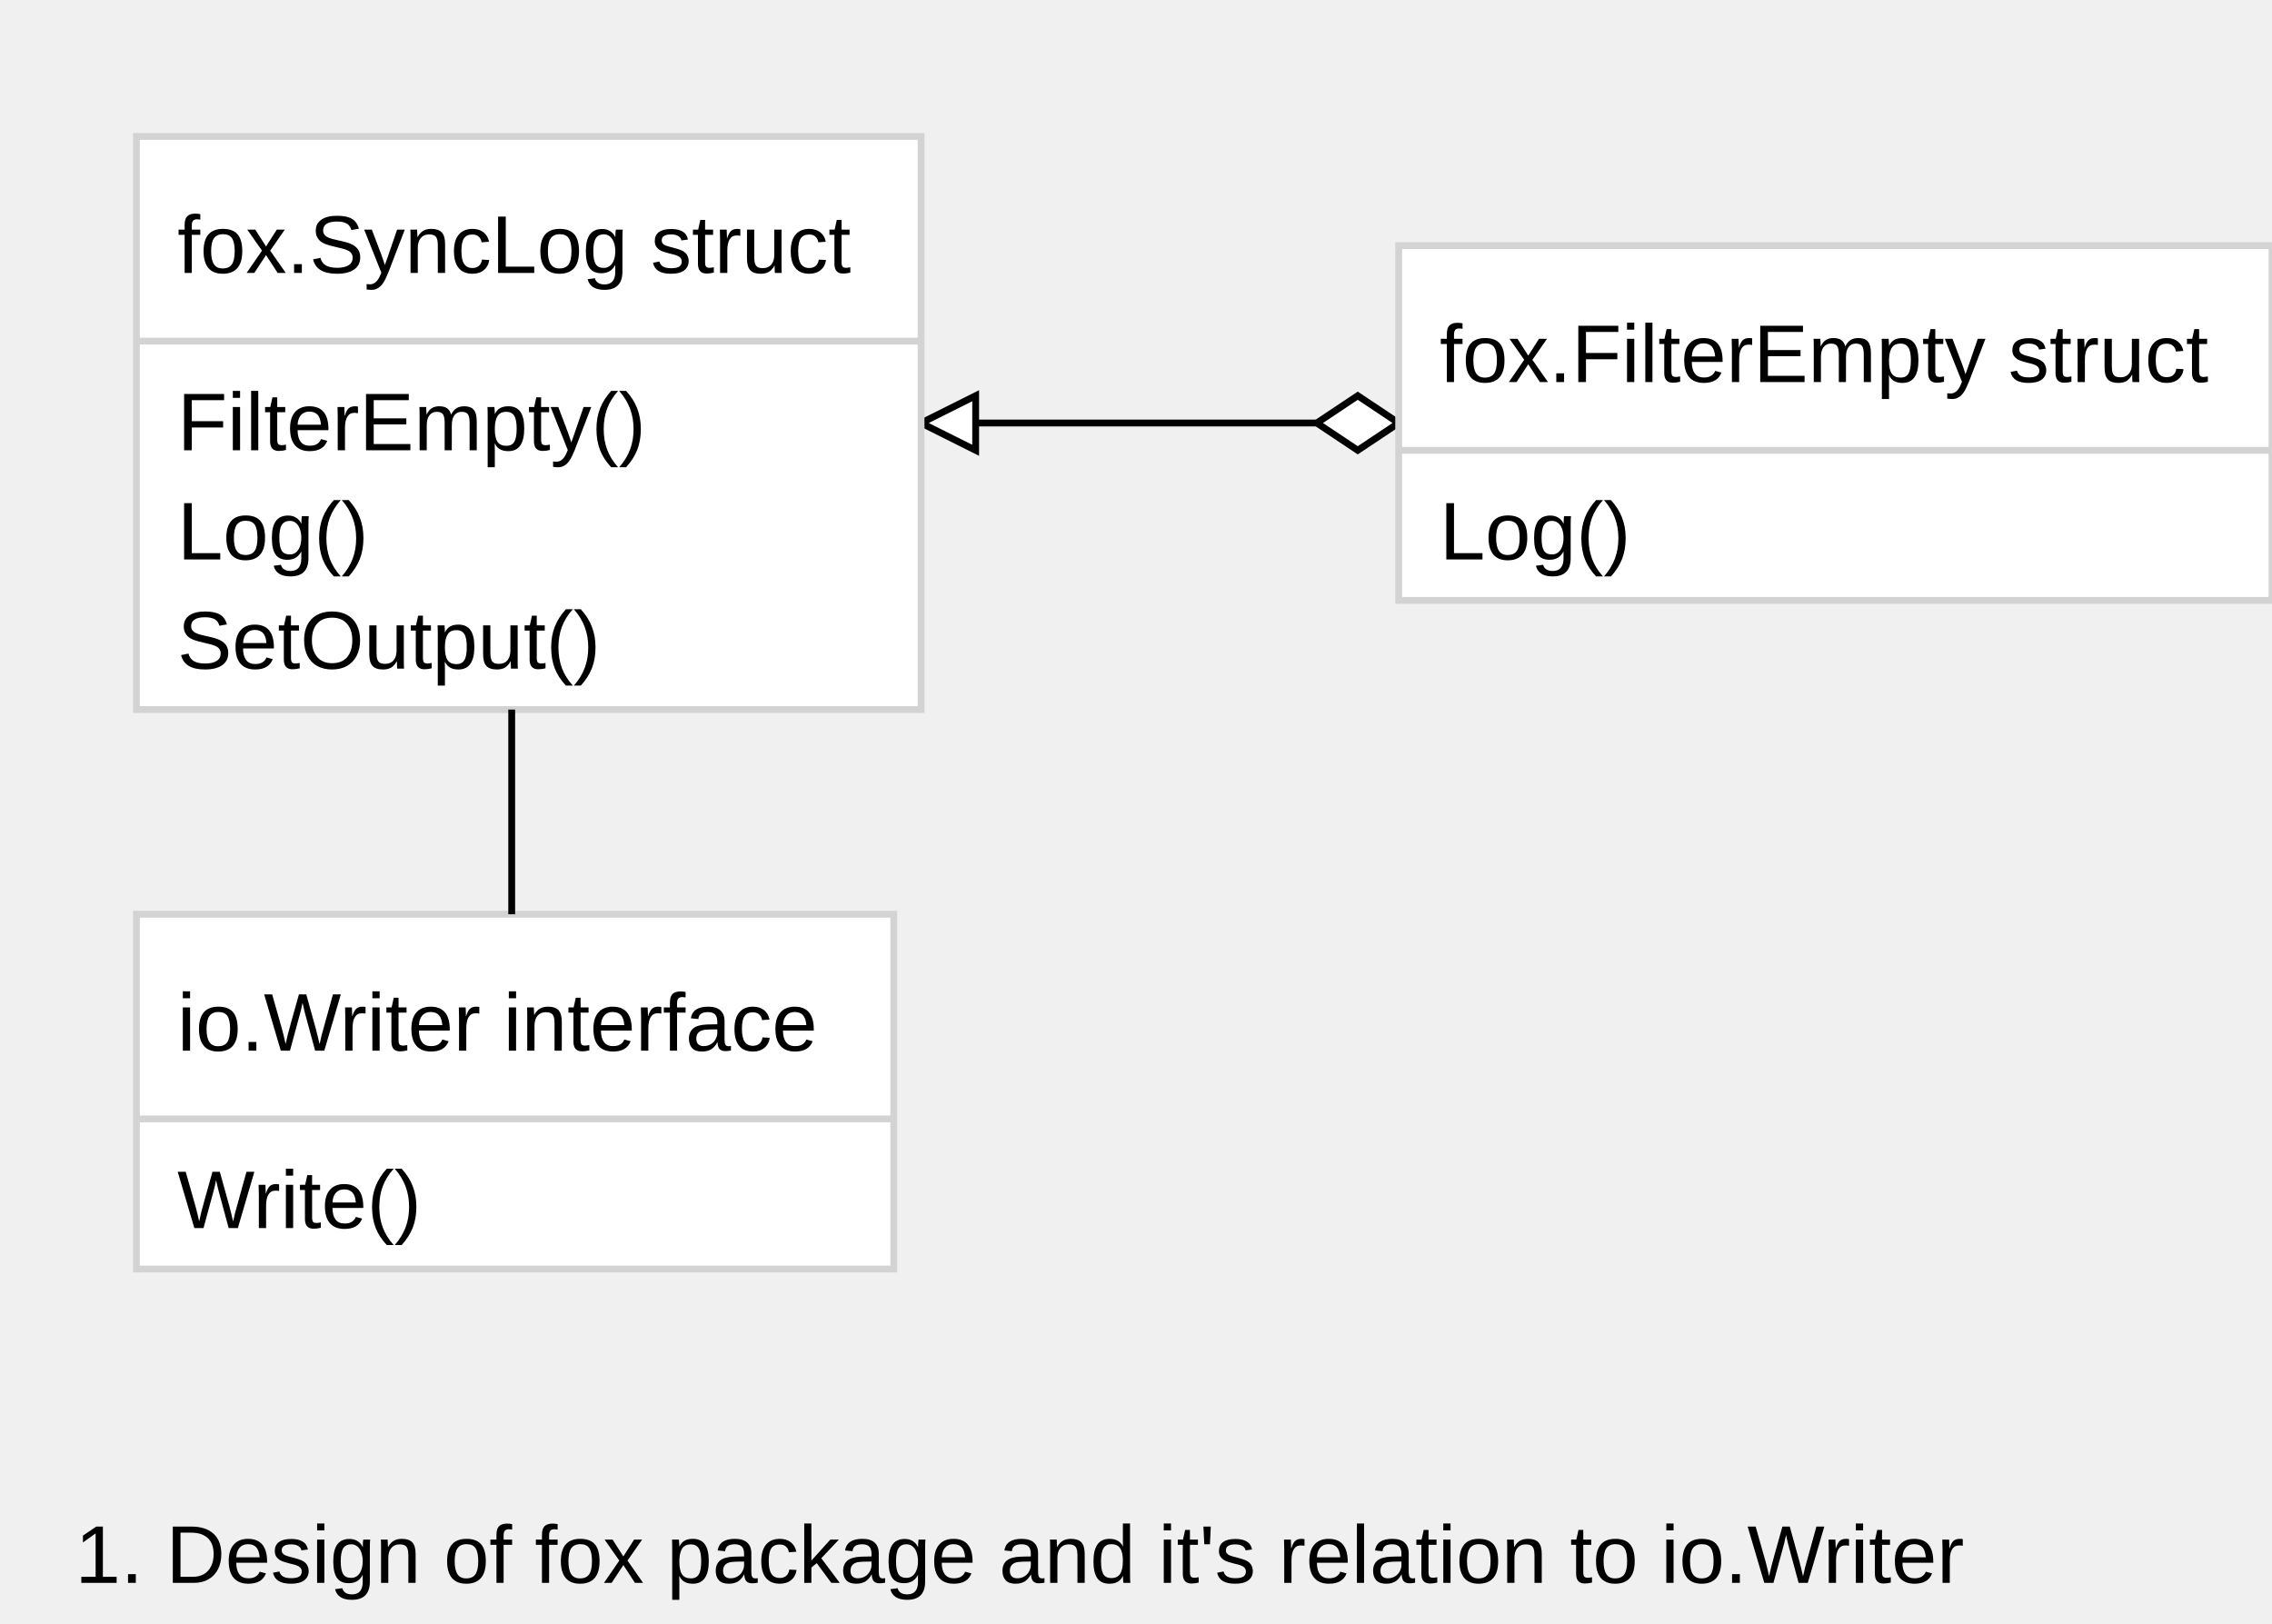
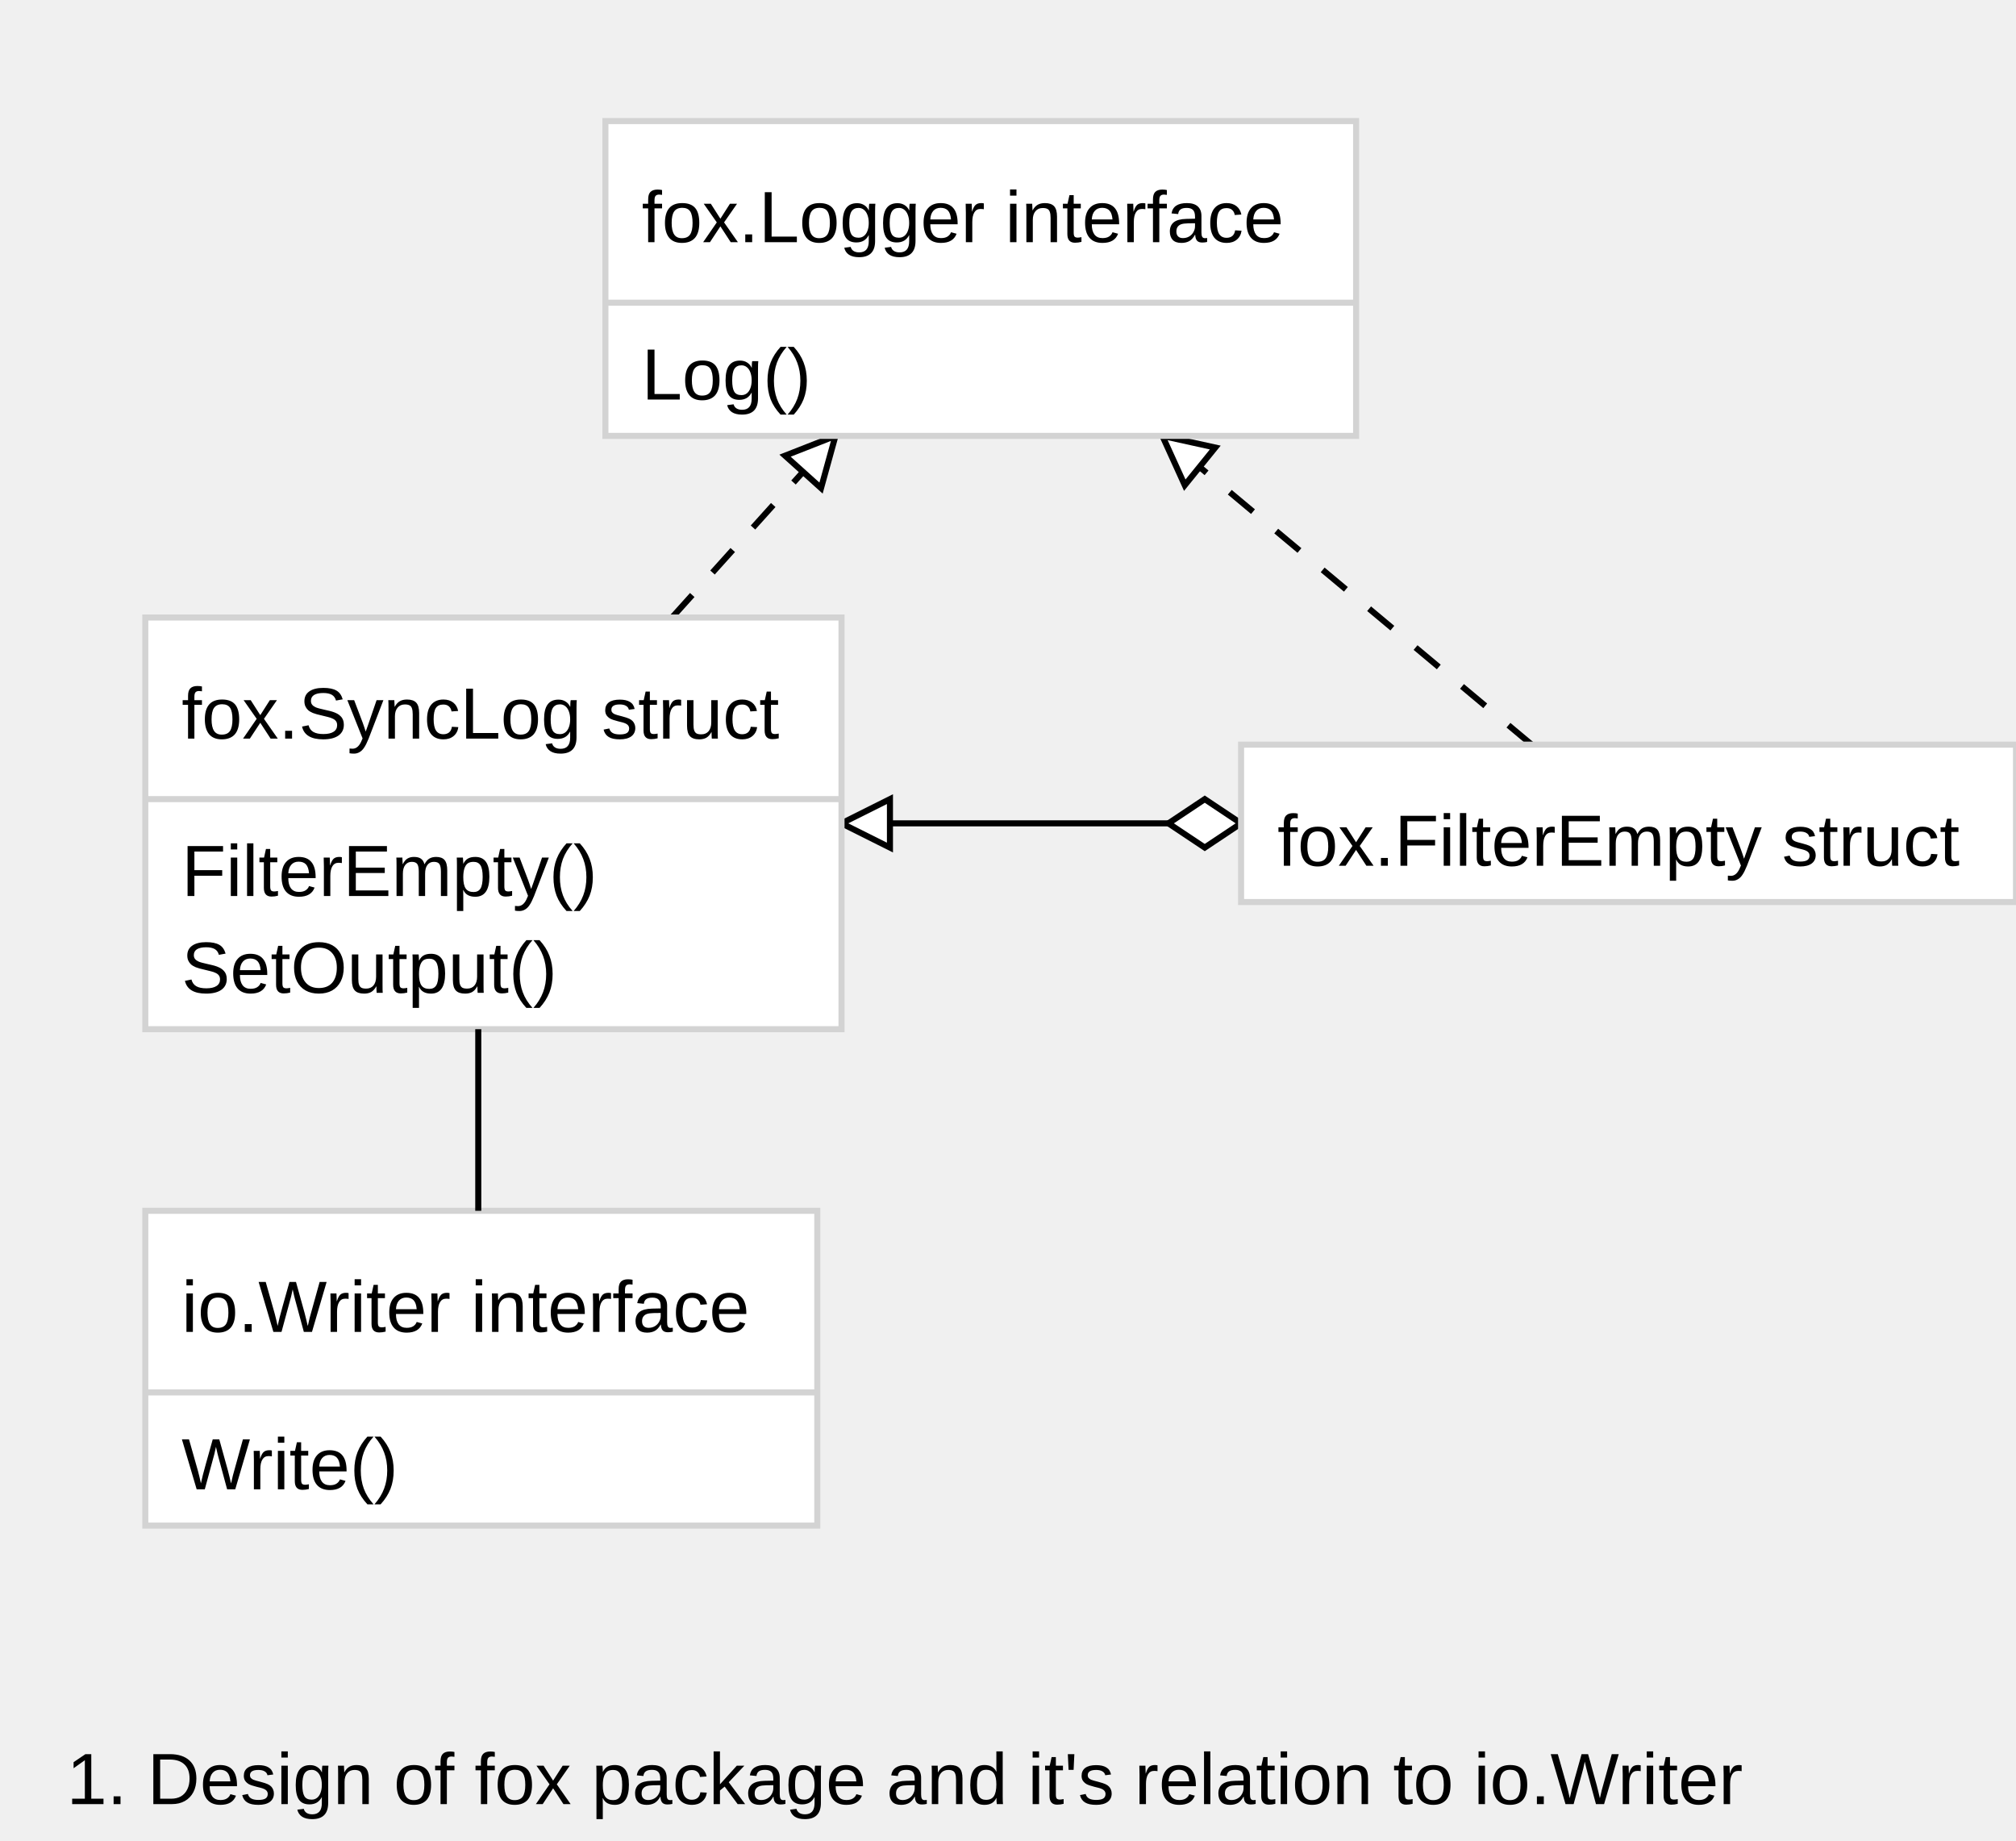
- <svg xmlns="http://www.w3.org/2000/svg" width="333" height="238" font-family="Arial, Helvetica, sans-serif">
-   <path stroke="black" d="M205,62 L135,62" />
-   <g transform="rotate(180 205 62)">
-     <path stroke="black" fill="#ffffff" d="M205,62 l 6,-4 6,4 -6,4 -6,-4" />
+ <svg xmlns="http://www.w3.org/2000/svg" width="333" height="304" font-family="Arial, Helvetica, sans-serif">
+   <path stroke="black" d="M205,136 L139,136" />
+   <g transform="rotate(180 205 136)">
+     <path stroke="black" fill="#ffffff" d="M205,136 l 6,-4 6,4 -6,4 -6,-4" />
  </g>
-   <g transform="rotate(180 135 62)">
-     <path stroke="black" fill="#ffffff" d="M135,62 l-8,-4 l 0,8 Z" />
+   <g transform="rotate(180 139 136)">
+     <path stroke="black" fill="#ffffff" d="M139,136 l-8,-4 l 0,8 Z" />
  </g>
-   <rect stroke="#d3d3d3" fill="#ffffff" x="20" y="20" width="115" height="84" />
-   <line stroke="#d3d3d3" x1="20" y1="50" x2="135" y2="50" />
-   <text font-family="Arial,Helvetica,sans-serif" font-size="12px" x="26" y="66">FilterEmpty()</text>
-   <text font-family="Arial,Helvetica,sans-serif" font-size="12px" x="26" y="82">Log()</text>
-   <text font-family="Arial,Helvetica,sans-serif" font-size="12px" x="26" y="98">SetOutput()</text>
-   <text font-family="Arial,Helvetica,sans-serif" font-size="12px" x="26" y="40">fox.SyncLog struct</text>
-   <rect stroke="#d3d3d3" fill="#ffffff" x="205" y="36" width="128" height="52" />
-   <line stroke="#d3d3d3" x1="205" y1="66" x2="333" y2="66" />
-   <text font-family="Arial,Helvetica,sans-serif" font-size="12px" x="211" y="82">Log()</text>
-   <text font-family="Arial,Helvetica,sans-serif" font-size="12px" x="211" y="56">fox.FilterEmpty struct</text>
-   <rect stroke="#d3d3d3" fill="#ffffff" x="20" y="134" width="111" height="52" />
-   <line stroke="#d3d3d3" x1="20" y1="164" x2="131" y2="164" />
-   <text font-family="Arial,Helvetica,sans-serif" font-size="12px" x="26" y="180">Write()</text>
-   <text font-family="Arial,Helvetica,sans-serif" font-size="12px" x="26" y="154">io.Writer interface</text>
-   <path stroke="black" d="M75,104 L75,134" />
-   <text font-family="Arial,Helvetica,sans-serif" font-size="12px" x="11" y="232">1. Design of fox package and it's relation to io.Writer</text>
+   <path stroke="black" stroke-dasharray="5,5,5" d="M253,123 L192,72" />
+   <g transform="rotate(219 192 72)">
+     <path stroke="black" fill="#ffffff" d="M192,72 l-8,-4 l 0,8 Z" />
+   </g>
+   <path stroke="black" stroke-dasharray="5,5,5" d="M111,102 L138,72" />
+   <g transform="rotate(-48 138 72)">
+     <path stroke="black" fill="#ffffff" d="M138,72 l-8,-4 l 0,8 Z" />
+   </g>
+   <rect stroke="#d3d3d3" fill="#ffffff" x="100" y="20" width="124" height="52" />
+   <line stroke="#d3d3d3" x1="100" y1="50" x2="224" y2="50" />
+   <text font-family="Arial,Helvetica,sans-serif" font-size="12px" x="106" y="66">Log()</text>
+   <text font-family="Arial,Helvetica,sans-serif" font-size="12px" x="106" y="40">fox.Logger interface</text>
+   <rect stroke="#d3d3d3" fill="#ffffff" x="24" y="102" width="115" height="68" />
+   <line stroke="#d3d3d3" x1="24" y1="132" x2="139" y2="132" />
+   <text font-family="Arial,Helvetica,sans-serif" font-size="12px" x="30" y="148">FilterEmpty()</text>
+   <text font-family="Arial,Helvetica,sans-serif" font-size="12px" x="30" y="164">SetOutput()</text>
+   <text font-family="Arial,Helvetica,sans-serif" font-size="12px" x="30" y="122">fox.SyncLog struct</text>
+   <rect stroke="#d3d3d3" fill="#ffffff" x="205" y="123" width="128" height="26" />
+   <text font-family="Arial,Helvetica,sans-serif" font-size="12px" x="211" y="143">fox.FilterEmpty struct</text>
+   <rect stroke="#d3d3d3" fill="#ffffff" x="24" y="200" width="111" height="52" />
+   <line stroke="#d3d3d3" x1="24" y1="230" x2="135" y2="230" />
+   <text font-family="Arial,Helvetica,sans-serif" font-size="12px" x="30" y="246">Write()</text>
+   <text font-family="Arial,Helvetica,sans-serif" font-size="12px" x="30" y="220">io.Writer interface</text>
+   <path stroke="black" d="M79,170 L79,200" />
+   <text font-family="Arial,Helvetica,sans-serif" font-size="12px" x="11" y="298">1. Design of fox package and it's relation to io.Writer</text>
</svg>
